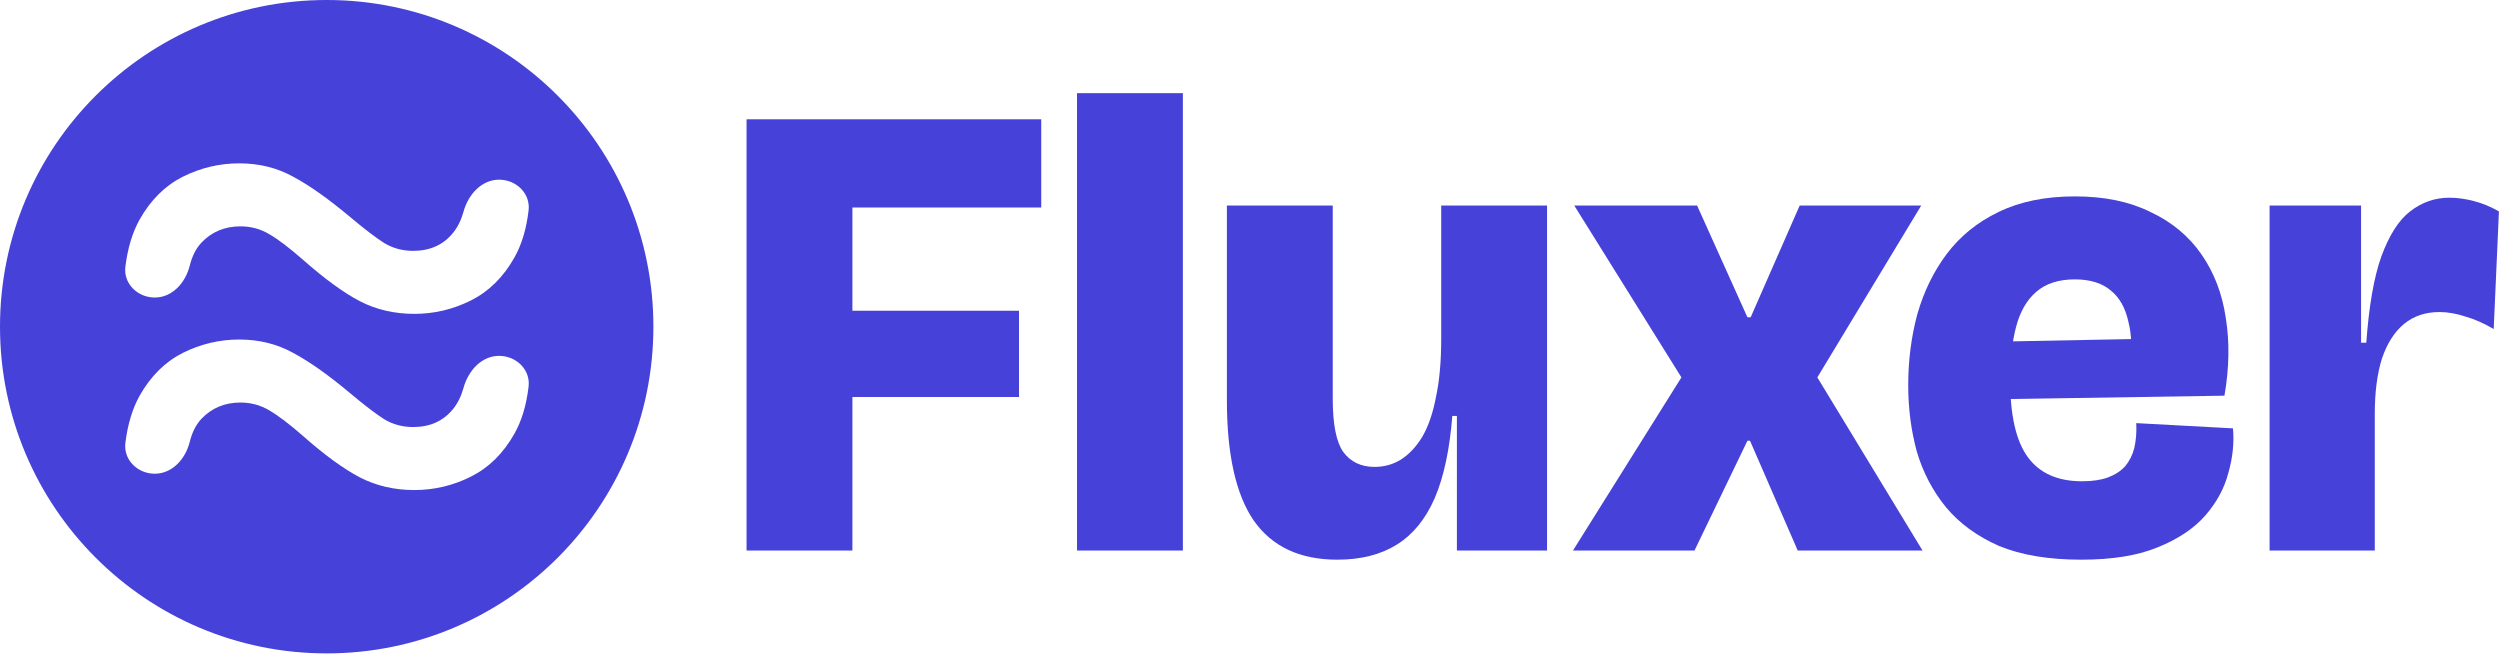
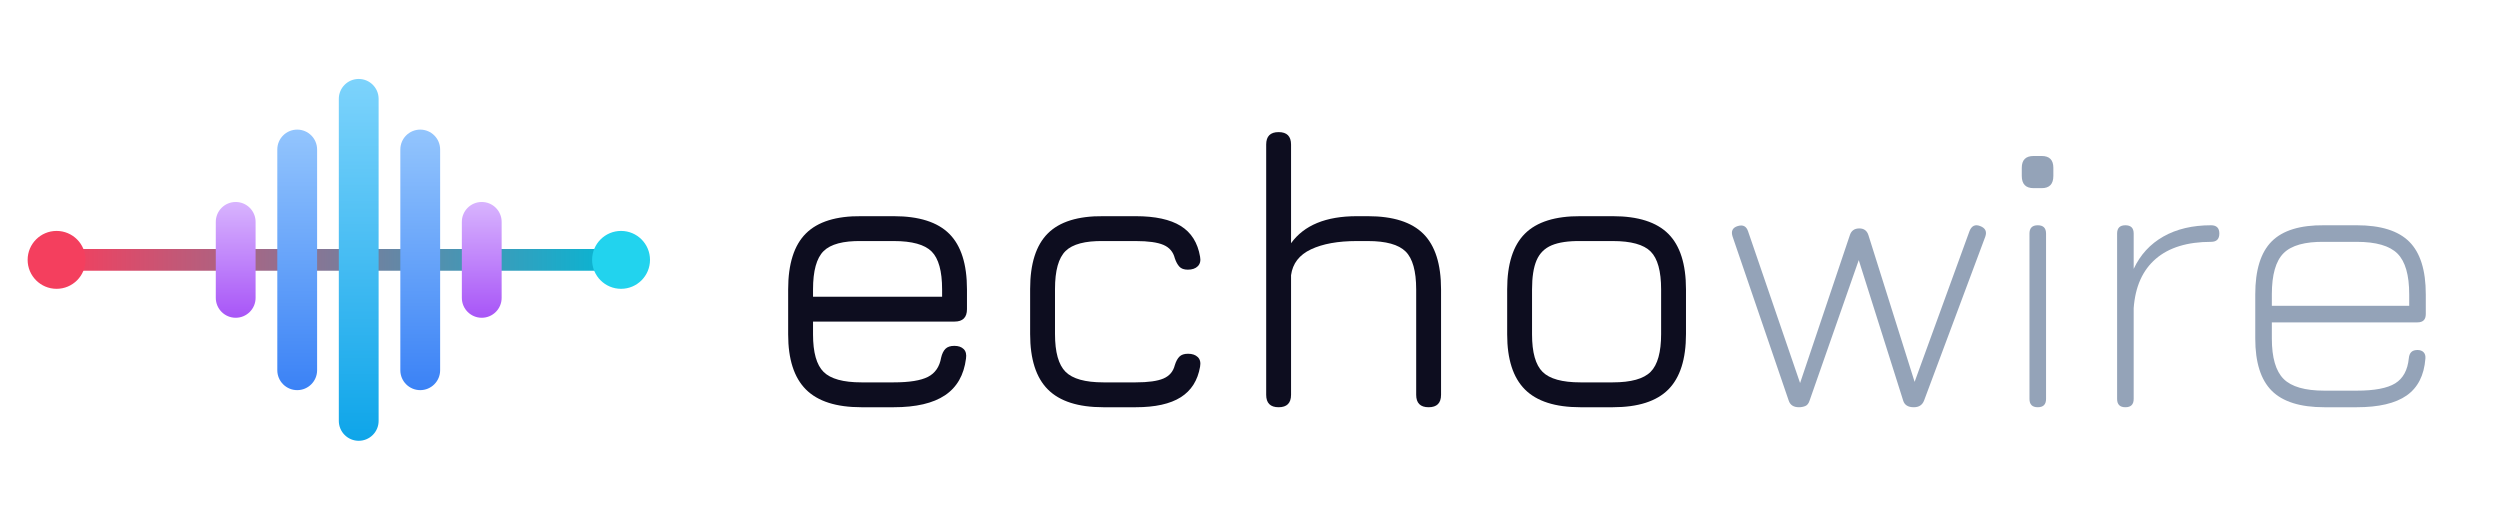
- <svg xmlns="http://www.w3.org/2000/svg" width="1959" height="512" viewBox="0 0 1959 512" fill="none">
-   <path d="M585 431.4V93.48H667.944V431.4H585ZM626.472 311.08V243.496H798.504V311.08H626.472ZM626.472 162.6V93.48H815.912V162.6H626.472Z" fill="#4641D9" />
-   <path d="M843.951 431.4V73H926.895V431.4H843.951Z" fill="#4641D9" />
-   <path d="M1047.92 438.568C1018.57 438.568 996.72 428.328 982.384 407.848C968.389 387.368 961.392 355.965 961.392 313.64V161.064H1044.34V312.616C1044.34 332.413 1047.07 346.237 1052.53 354.088C1058.33 361.939 1066.52 365.864 1077.1 365.864C1084.61 365.864 1091.44 363.987 1097.58 360.232C1104.07 356.136 1109.7 350.163 1114.48 342.312C1119.26 334.12 1122.84 323.709 1125.23 311.08C1127.96 298.451 1129.33 283.261 1129.33 265.512V161.064H1212.27V431.4H1141.62V325.928H1138.03C1135.98 352.211 1131.38 373.715 1124.21 390.44C1117.04 406.824 1107.14 418.941 1094.51 426.792C1081.88 434.643 1066.35 438.568 1047.92 438.568Z" fill="#4641D9" />
-   <path d="M1232.57 431.4L1317.56 295.72L1233.59 161.064H1329.85L1369.27 248.616H1371.83L1410.23 161.064H1505.46L1424.06 295.72L1506.49 431.4H1408.7L1371.32 345.384H1369.27L1327.8 431.4H1232.57Z" fill="#4641D9" />
-   <path d="M1630.96 438.568C1605.36 438.568 1583.86 434.984 1566.45 427.816C1549.39 420.307 1535.56 410.237 1524.98 397.608C1514.4 384.637 1506.72 369.96 1501.94 353.576C1497.5 337.192 1495.28 319.955 1495.28 301.864C1495.28 282.408 1497.67 263.805 1502.45 246.056C1507.57 228.307 1515.25 212.605 1525.49 198.952C1536.07 184.957 1549.56 174.035 1565.94 166.184C1582.67 157.992 1602.63 153.896 1625.84 153.896C1649.05 153.896 1668.85 157.992 1685.24 166.184C1701.96 174.035 1715.27 185.128 1725.17 199.464C1735.07 213.8 1741.39 230.355 1744.12 249.128C1747.19 267.901 1746.85 288.211 1743.09 310.056L1547 313.128V268.072L1679.6 265.512L1668.85 291.624C1670.9 275.923 1670.56 262.781 1667.83 252.2C1665.44 241.277 1660.83 233.085 1654 227.624C1647.18 221.821 1637.79 218.92 1625.84 218.92C1613.21 218.92 1603.15 222.163 1595.64 228.648C1588.13 235.133 1582.84 244.349 1579.76 256.296C1576.69 267.901 1575.16 281.725 1575.16 297.768C1575.16 325.416 1579.76 345.555 1588.98 358.184C1598.2 370.813 1612.36 377.128 1631.48 377.128C1639.67 377.128 1646.49 376.104 1651.96 374.056C1657.42 372.008 1661.85 369.107 1665.27 365.352C1668.68 361.256 1671.07 356.477 1672.44 351.016C1673.8 345.213 1674.31 338.728 1673.97 331.56L1749.75 335.656C1750.77 346.92 1749.58 358.525 1746.16 370.472C1743.09 382.419 1737.12 393.512 1728.24 403.752C1719.37 413.992 1706.91 422.355 1690.87 428.84C1675.17 435.325 1655.2 438.568 1630.96 438.568Z" fill="#4641D9" />
-   <path d="M1778.45 431.4V161.064H1850.13V268.584H1854.23C1856.28 239.912 1860.2 217.384 1866 201C1872.15 184.275 1879.66 172.499 1888.53 165.672C1897.75 158.504 1907.99 154.92 1919.25 154.92C1925.4 154.92 1931.71 155.773 1938.2 157.48C1945.02 159.187 1951.68 161.917 1958.16 165.672L1954.07 257.832C1946.56 253.395 1939.22 250.152 1932.05 248.104C1924.88 245.715 1918.06 244.52 1911.57 244.52C1900.65 244.52 1891.43 247.592 1883.92 253.736C1876.41 259.88 1870.61 268.925 1866.52 280.872C1862.76 292.819 1860.88 307.325 1860.88 324.392V431.4H1778.45Z" fill="#4641D9" />
-   <path d="M256 0C397.385 0 512 114.615 512 256C512 397.385 397.385 512 256 512C114.615 512 0 397.385 0 256C0 114.615 114.615 0 256 0ZM187.53 266.057C171.987 266.057 157.206 269.562 143.187 276.571C129.321 283.581 118.044 294.781 109.359 310.171C103.743 320.3 100.041 332.574 98.253 346.993C96.599 360.334 107.829 371.2 121.271 371.2C135.049 371.2 145.336 359.626 148.673 346.259C150.564 338.68 153.612 332.67 157.815 328.229C165.891 319.695 176.101 315.429 188.444 315.429C196.673 315.429 204.216 317.486 211.073 321.6C217.93 325.562 226.844 332.343 237.815 341.943C254.577 356.724 269.359 367.467 282.159 374.171C294.959 380.724 309.13 384 324.673 384C340.216 384 354.997 380.495 369.016 373.486C383.035 366.476 394.387 355.276 403.073 339.886C408.811 329.718 412.521 317.389 414.202 302.899C415.745 289.597 404.498 278.857 391.106 278.857C377.243 278.858 366.904 290.561 363.218 303.927C361.421 310.442 358.706 315.952 355.073 320.457C347.454 329.905 337.016 334.629 323.759 334.629C315.53 334.629 308.063 332.647 301.359 328.686C294.806 324.571 285.816 317.714 274.387 308.114C257.473 293.943 242.615 283.429 229.815 276.571C217.168 269.562 203.073 266.057 187.53 266.057ZM187.53 128C171.987 128 157.206 131.505 143.187 138.514C129.321 145.524 118.044 156.724 109.359 172.114C103.743 182.243 100.041 194.517 98.253 208.935C96.599 222.276 107.829 233.142 121.271 233.143C135.049 233.143 145.336 221.569 148.673 208.202C150.564 200.623 153.612 194.613 157.815 190.171C165.891 181.638 176.101 177.371 188.444 177.371C196.673 177.371 204.216 179.429 211.073 183.543C217.93 187.505 226.844 194.286 237.815 203.886C254.577 218.667 269.359 229.41 282.159 236.114C294.959 242.667 309.13 245.943 324.673 245.943C340.216 245.943 354.997 242.438 369.016 235.429C383.035 228.419 394.387 217.219 403.073 201.829C408.811 191.661 412.521 179.332 414.202 164.842C415.745 151.539 404.498 140.8 391.106 140.8C377.243 140.8 366.904 152.504 363.218 165.87C361.421 172.385 358.706 177.895 355.073 182.4C347.454 191.848 337.016 196.571 323.759 196.571C315.53 196.571 308.063 194.59 301.359 190.629C294.806 186.514 285.816 179.657 274.387 170.057C257.473 155.886 242.615 145.371 229.815 138.514C217.168 131.505 203.073 128 187.53 128Z" fill="#4641D9" />
+ <svg xmlns="http://www.w3.org/2000/svg" viewBox="0 0 760 158" width="760" height="158">
+   <defs>
+     <linearGradient id="bg" x1="0%" y1="0%" x2="100%" y2="100%">
+       <stop offset="0%" style="stop-color:#0D0D1F" />
+       <stop offset="100%" style="stop-color:#0A1428" />
+     </linearGradient>
+     <linearGradient id="ba" x1="0%" y1="100%" x2="0%" y2="0%">
+       <stop offset="0%" style="stop-color:#A855F7" />
+       <stop offset="100%" style="stop-color:#D8B4FE" />
+     </linearGradient>
+     <linearGradient id="bb" x1="0%" y1="100%" x2="0%" y2="0%">
+       <stop offset="0%" style="stop-color:#3B82F6" />
+       <stop offset="100%" style="stop-color:#93C5FD" />
+     </linearGradient>
+     <linearGradient id="bc" x1="0%" y1="100%" x2="0%" y2="0%">
+       <stop offset="0%" style="stop-color:#0EA5E9" />
+       <stop offset="100%" style="stop-color:#7DD3FC" />
+     </linearGradient>
+     <linearGradient id="wg" x1="0%" y1="0%" x2="100%" y2="0%">
+       <stop offset="0%" style="stop-color:#F43F5E" />
+       <stop offset="100%" style="stop-color:#06B6D4" />
+     </linearGradient>
+   </defs>
+   <g transform="translate(103,79) scale(1.1)">
+     <rect x="-76" y="-3" width="152" height="6" rx="3" fill="url(#wg)" />
+     <circle cx="-78" cy="0" r="8" fill="#F43F5E" />
+     <circle cx="78" cy="0" r="8" fill="#22D3EE" />
+     <rect x="-34" y="-16" width="11" height="32" rx="5.5" fill="url(#ba)" />
+     <rect x="-17" y="-36" width="11" height="72" rx="5.5" fill="url(#bb)" />
+     <rect x="0" y="-50" width="11" height="100" rx="5.5" fill="url(#bc)" />
+     <rect x="17" y="-36" width="11" height="72" rx="5.5" fill="url(#bb)" />
+     <rect x="34" y="-16" width="11" height="32" rx="5.5" fill="url(#ba)" />
+   </g>
+   <g transform="translate(222,0)">
+     <g transform="translate(8, 123.8) scale(0.06, -0.06)" fill="#0D0D1F">
+       <path transform="translate(0, 0)" d="M286 434V369Q286 232 339.5 179.0Q393 126 531 126H695Q814 126 868.5 154.0Q923 182 935 251Q942 281 957.0 296.0Q972 311 1002 311Q1033 311 1049.5 294.5Q1066 278 1061 246Q1045 121 954.5 60.5Q864 0 695 0H531Q340 0 250.0 90.0Q160 180 160 369V597Q160 791 250.0 880.5Q340 970 531 968H695Q887 968 976.5 878.5Q1066 789 1066 597V497Q1066 434 1003 434ZM531 842Q393 844 339.5 791.0Q286 738 286 597V560H940V597Q940 736 887.0 789.0Q834 842 695 842Z" />
+       <path transform="translate(1226, 0)" d="M531 0Q340 0 250.0 90.0Q160 180 160 371V599Q160 791 249.5 880.5Q339 970 531 968H695Q843 968 923.0 918.5Q1003 869 1021 763Q1027 732 1009.5 714.5Q992 697 959 697Q930 697 916.0 712.5Q902 728 893 755Q881 803 835.5 822.5Q790 842 695 842H531Q393 844 339.5 791.5Q286 739 286 599V371Q286 233 339.5 179.5Q393 126 531 126H695Q790 126 835.5 145.5Q881 165 893 213Q902 242 916.5 256.5Q931 271 960 271Q992 271 1009.5 254.0Q1027 237 1021 205Q1003 101 923.0 50.5Q843 0 695 0Z" />
+       <path transform="translate(2388, 0)" d="M257 0Q194 0 194 63V1331Q194 1394 257 1394Q320 1394 320 1331V831Q419 968 653 968H709Q901 968 990.5 878.5Q1080 789 1080 597V63Q1080 0 1017 0Q954 0 954 63V597Q954 736 900.5 789.0Q847 842 709 842H653Q510 842 421.0 800.0Q332 758 320 669V63Q320 0 257 0Z" />
+       <path transform="translate(3643, 0)" d="M531 0Q340 0 250.0 90.0Q160 180 160 369V597Q160 790 250.0 879.5Q340 969 531 968H695Q887 968 976.5 878.5Q1066 789 1066 597V371Q1066 180 976.5 90.0Q887 0 695 0ZM286 369Q286 232 339.5 179.0Q393 126 531 126H695Q834 126 887.0 179.5Q940 233 940 371V597Q940 736 887.0 789.0Q834 842 695 842H531Q439 843 385.5 820.5Q332 798 309.0 744.5Q286 691 286 597Z" />
+     </g>
+     <g transform="translate(302.14, 123.8) scale(0.06, -0.06)" fill="#94A3B8">
+       <path transform="translate(0, 0)" d="M379 0Q338 0 327 34L43 864Q29 906 69 918Q108 930 121 892L411 46H359L637 872Q648 906 685 906Q720 906 731 872L991 46H935L1243 892Q1259 933 1297 918Q1337 903 1323 864L1013 34Q1000 0 961 0Q917 0 907 34L673 774H692L433 34Q426 12 411.0 6.0Q396 0 379 0Z" />
+       <path transform="translate(1367, 0)" d="M201 1110Q141 1110 141 1172V1213Q141 1273 201 1273H242Q301 1273 301 1213V1172Q301 1110 242 1110ZM222 0Q180 0 180 42V880Q180 922 222 922Q264 922 264 880V42Q264 0 222 0Z" />
+       <path transform="translate(1811, 0)" d="M222 0Q180 0 180 42V880Q180 922 222 922Q264 922 264 880V701Q314 808 414.5 865.0Q515 922 656 922Q698 922 698 880Q698 838 656 838Q476 838 376.0 752.0Q276 666 264 502V42Q264 0 222 0Z" />
+       <path transform="translate(2531, 0)" d="M244 430V348Q244 203 303.5 143.5Q363 84 510 84H674Q809 84 869.0 121.0Q929 158 938 248Q940 269 950.5 279.5Q961 290 982 290Q1002 290 1013.0 278.5Q1024 267 1022 246Q1012 119 927.0 59.5Q842 0 674 0H510Q327 0 243.5 83.5Q160 167 160 348V572Q160 757 243.5 840.5Q327 924 510 922H674Q857 922 940.5 838.5Q1024 755 1024 572V472Q1024 430 982 430ZM510 838Q363 840 303.5 780.5Q244 721 244 572V514H940V572Q940 719 880.5 778.5Q821 838 674 838Z" />
+     </g>
+   </g>
</svg>
